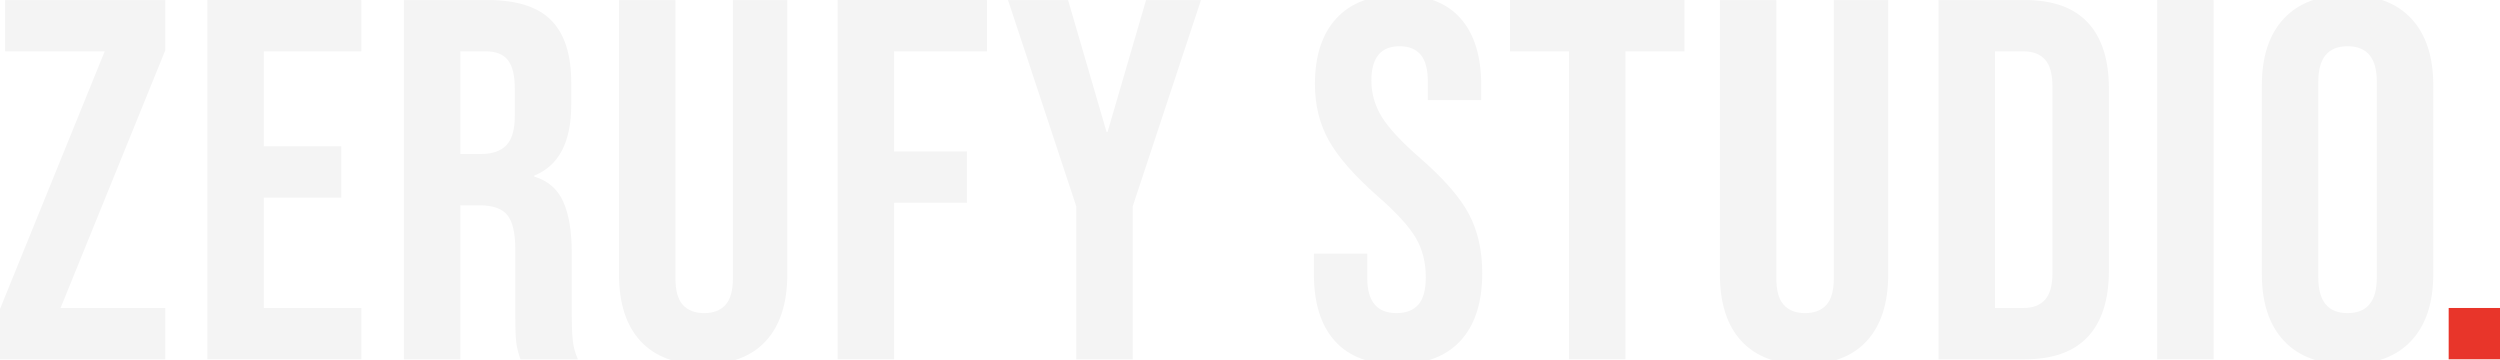
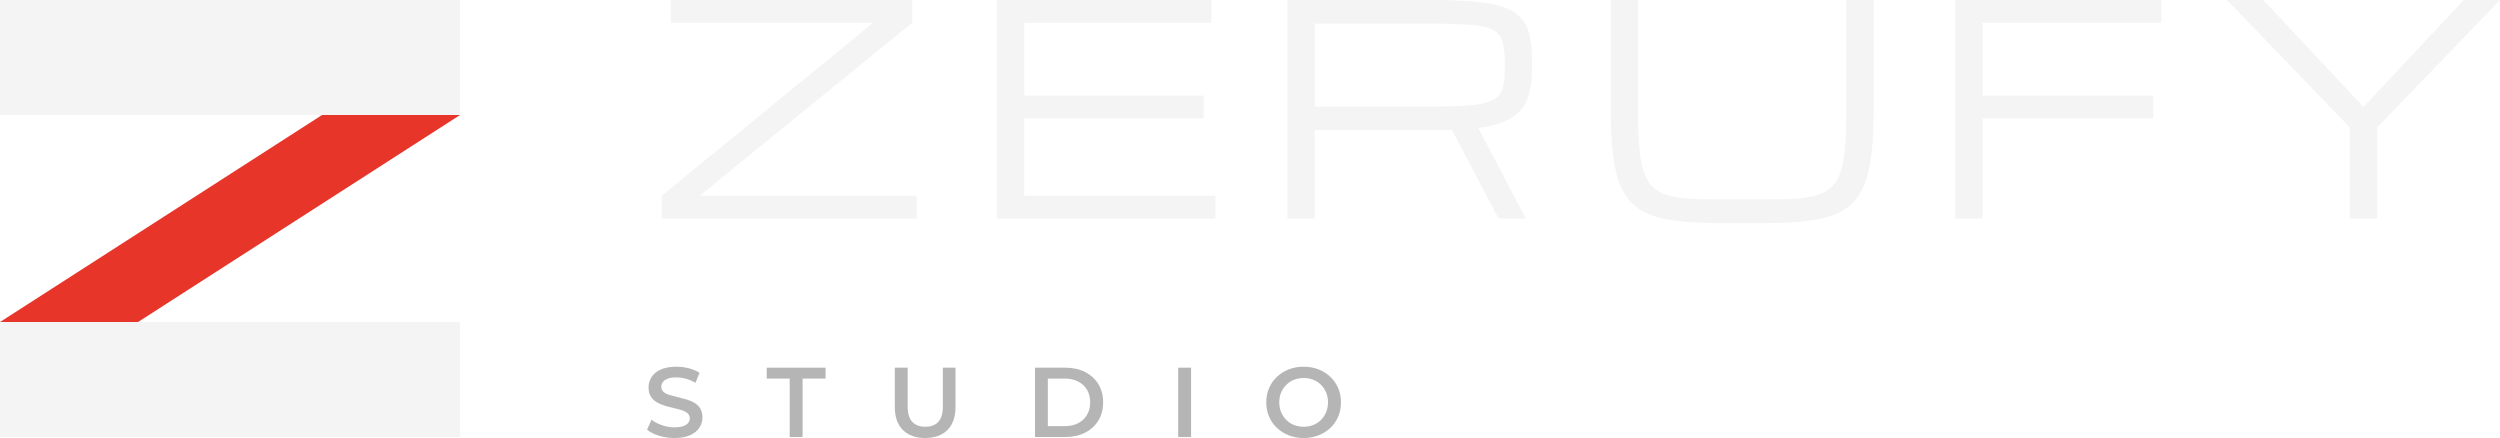
- <svg xmlns="http://www.w3.org/2000/svg" viewBox="19.0 -700.0 4871.0 700.0" width="974" height="140">
-   <path d="M19 -98 223 -600H29V-700H341V-602L137 -100H341V0H19Z" fill="#f4f4f4" />
-   <path d="M423 -700H723V-600H533V-415H684V-315H533V-100H723V0H423Z" fill="#f4f4f4" />
-   <path d="M806 -700H969Q1054 -700 1093 -660.5Q1132 -621 1132 -539V-496Q1132 -387 1060 -358V-356Q1100 -344 1116.5 -307Q1133 -270 1133 -208V-85Q1133 -55 1135 -36.5Q1137 -18 1145 0H1033Q1027 -17 1025 -32Q1023 -47 1023 -86V-214Q1023 -262 1007.5 -281Q992 -300 954 -300H916V0H806ZM956 -400Q989 -400 1005.5 -417Q1022 -434 1022 -474V-528Q1022 -566 1008.5 -583Q995 -600 966 -600H916V-400Z" fill="#f4f4f4" />
-   <path d="M1225 -166V-700H1335V-158Q1335 -122 1349.5 -106Q1364 -90 1391 -90Q1418 -90 1432.5 -106Q1447 -122 1447 -158V-700H1553V-166Q1553 -81 1511 -35.5Q1469 10 1389 10Q1309 10 1267 -35.5Q1225 -81 1225 -166Z" fill="#f4f4f4" />
-   <path d="M1651 -700H1942V-600H1761V-405H1903V-305H1761V0H1651Z" fill="#f4f4f4" />
-   <path d="M2116 -298 1983 -700H2100L2175 -443H2177L2252 -700H2359L2226 -298V0H2116Z" fill="#f4f4f4" />
-   <path d="M2579 -166V-206H2683V-158Q2683 -90 2740 -90Q2768 -90 2782.5 -106.5Q2797 -123 2797 -160Q2797 -204 2777 -237.5Q2757 -271 2703 -318Q2635 -378 2608 -426.5Q2581 -475 2581 -536Q2581 -619 2623 -664.5Q2665 -710 2745 -710Q2824 -710 2864.5 -664.5Q2905 -619 2905 -534V-505H2801V-541Q2801 -577 2787 -593.5Q2773 -610 2746 -610Q2691 -610 2691 -543Q2691 -505 2711.5 -472Q2732 -439 2786 -392Q2855 -332 2881 -283Q2907 -234 2907 -168Q2907 -82 2864.5 -36Q2822 10 2741 10Q2661 10 2620 -35.5Q2579 -81 2579 -166Z" fill="#f4f4f4" />
-   <path d="M3076 -600H2961V-700H3301V-600H3186V0H3076Z" fill="#f4f4f4" />
-   <path d="M3370 -166V-700H3480V-158Q3480 -122 3494.5 -106Q3509 -90 3536 -90Q3563 -90 3577.5 -106Q3592 -122 3592 -158V-700H3698V-166Q3698 -81 3656 -35.5Q3614 10 3534 10Q3454 10 3412 -35.5Q3370 -81 3370 -166Z" fill="#f4f4f4" />
-   <path d="M3796 -700H3964Q4046 -700 4087 -656Q4128 -612 4128 -527V-173Q4128 -88 4087 -44Q4046 0 3964 0H3796ZM3962 -100Q3989 -100 4003.5 -116Q4018 -132 4018 -168V-532Q4018 -568 4003.5 -584Q3989 -600 3962 -600H3906V-100Z" fill="#f4f4f4" />
-   <path d="M4222 -700H4332V0H4222Z" fill="#f4f4f4" />
-   <path d="M4426 -166V-534Q4426 -618 4469 -664Q4512 -710 4593 -710Q4674 -710 4717 -664Q4760 -618 4760 -534V-166Q4760 -82 4717 -36Q4674 10 4593 10Q4512 10 4469 -36Q4426 -82 4426 -166ZM4650 -159V-541Q4650 -610 4593 -610Q4536 -610 4536 -541V-159Q4536 -90 4593 -90Q4650 -90 4650 -159Z" fill="#f4f4f4" />
-   <rect x="4790.0" y="-100.0" width="100" height="100" fill="#e8352a" />
+ <svg xmlns="http://www.w3.org/2000/svg" viewBox="0.0 0.0 869.5 152.0">
+   <rect x="0.00" y="0.00" width="160.00" height="40.00" fill="#f4f4f4" />
+   <rect x="0.00" y="112.00" width="160.00" height="40.00" fill="#f4f4f4" />
+   <polygon points="112.00,40.00 160.00,40.00 48.00,112.00 0.00,112.00" fill="#e8352a" />
+   <path d="M230.17 76V68.08L303.7 7.92H233.34V0H317.26V7.92L243.33 68.08H318.84V76Z" fill="#f4f4f4" />
+   <path d="M346.73 76V0H421.35V7.92H356.23V33.25H418.63V41.17H356.23V68.08H422.73V76Z" fill="#f4f4f4" />
+   <path d="M447.76 0H498.62Q509.76 0 516.56 0.99Q523.36 1.98 526.88 4.4Q530.39 6.83 531.63 11.03Q532.86 15.24 532.86 21.67V23.65Q532.86 29.59 531.45 33.87Q530.04 38.15 526.03 40.8Q522.03 43.44 514.16 44.53L530.69 76H521.19L505.01 45.22Q504.02 45.27 502.95 45.27Q501.89 45.27 500.75 45.27H457.26V76H447.76ZM457.26 37.06H499.27Q507.73 37.06 512.6 36.49Q517.48 35.92 519.78 34.49Q522.08 33.05 522.72 30.43Q523.36 27.81 523.36 23.65V21.67Q523.36 16.97 522.47 14.25Q521.58 11.53 518.91 10.24Q516.24 8.96 510.94 8.58Q505.65 8.21 496.79 8.21H457.26Z" fill="#f4f4f4" />
+   <path d="M596.98 77.58Q585.84 77.58 578.67 76.07Q571.49 74.57 567.46 70.51Q563.43 66.45 561.82 58.83Q560.21 51.21 560.21 38.99V0H569.71V38.99Q569.71 47.4 570.31 52.94Q570.9 58.48 572.53 61.8Q574.17 65.11 577.21 66.75Q580.25 68.38 585.1 68.88Q589.95 69.37 596.98 69.37H614.89Q621.96 69.37 626.79 68.88Q631.61 68.38 634.65 66.75Q637.7 65.11 639.33 61.8Q640.96 58.48 641.56 52.94Q642.15 47.4 642.15 38.99V0H651.65V38.99Q651.65 51.21 650.04 58.83Q648.43 66.45 644.4 70.51Q640.37 74.57 633.19 76.07Q626.02 77.58 614.89 77.58Z" fill="#f4f4f4" />
+   <path d="M680.04 76V0H751.69V7.92H689.54V33.25H748.87V41.17H689.54V76Z" fill="#f4f4f4" />
+   <path d="M817.28 76V44.33L774.53 0H787.2L822.03 37.21L856.87 0H869.53L826.78 44.33V76Z" fill="#f4f4f4" />
+   <path d="M234.55 152.34Q231.73 152.34 229.15 151.53Q226.56 150.73 225.05 149.45L226.6 145.97Q228.04 147.11 230.18 147.87Q232.32 148.62 234.55 148.62Q236.45 148.62 237.62 148.21Q238.79 147.8 239.34 147.09Q239.9 146.38 239.9 145.49Q239.9 144.39 239.1 143.71Q238.31 143.04 237.05 142.65Q235.8 142.25 234.26 141.91Q232.73 141.56 231.2 141.1Q229.66 140.63 228.41 139.89Q227.15 139.15 226.36 137.91Q225.56 136.67 225.56 134.74Q225.56 132.78 226.61 131.14Q227.66 129.5 229.82 128.52Q231.97 127.54 235.28 127.54Q237.45 127.54 239.59 128.09Q241.72 128.64 243.31 129.67L241.89 133.15Q240.27 132.19 238.55 131.72Q236.83 131.26 235.24 131.26Q233.38 131.26 232.23 131.71Q231.08 132.15 230.54 132.88Q230.01 133.6 230.01 134.53Q230.01 135.63 230.78 136.31Q231.56 136.98 232.82 137.36Q234.07 137.74 235.62 138.1Q237.17 138.46 238.71 138.91Q240.24 139.36 241.5 140.08Q242.75 140.8 243.53 142.04Q244.31 143.28 244.31 145.18Q244.31 147.11 243.25 148.74Q242.2 150.38 240.03 151.36Q237.86 152.34 234.55 152.34Z" fill="#b5b5b5" />
+   <path d="M274.66 152V131.67H266.67V127.88H287.13V131.67H279.14V152Z" fill="#b5b5b5" />
+   <path d="M321.79 152.34Q316.83 152.34 314.02 149.55Q311.21 146.76 311.21 141.49V127.88H315.69V141.32Q315.69 145.04 317.29 146.73Q318.9 148.42 321.83 148.42Q324.75 148.42 326.34 146.73Q327.92 145.04 327.92 141.32V127.88H332.33V141.49Q332.33 146.76 329.53 149.55Q326.72 152.34 321.79 152.34Z" fill="#b5b5b5" />
+   <path d="M359.97 152V127.88H370.51Q374.44 127.88 377.4 129.4Q380.36 130.91 382.02 133.6Q383.67 136.29 383.67 139.94Q383.67 143.56 382.02 146.26Q380.36 148.97 377.4 150.48Q374.44 152 370.51 152ZM364.44 148.21H370.3Q372.99 148.21 374.99 147.18Q376.99 146.14 378.07 144.28Q379.16 142.42 379.16 139.94Q379.16 137.43 378.07 135.58Q376.99 133.74 374.99 132.71Q372.99 131.67 370.3 131.67H364.44Z" fill="#b5b5b5" />
+   <path d="M409.78 152V127.88H414.26V152Z" fill="#b5b5b5" />
+   <path d="M453.44 152.34Q450.61 152.34 448.23 151.41Q445.86 150.48 444.1 148.81Q442.34 147.14 441.38 144.89Q440.41 142.63 440.41 139.94Q440.41 137.25 441.38 135Q442.34 132.74 444.1 131.07Q445.86 129.4 448.23 128.47Q450.61 127.54 453.4 127.54Q456.23 127.54 458.59 128.47Q460.95 129.4 462.7 131.07Q464.46 132.74 465.43 135Q466.39 137.25 466.39 139.94Q466.39 142.63 465.43 144.9Q464.46 147.18 462.7 148.83Q460.95 150.48 458.59 151.41Q456.23 152.34 453.44 152.34ZM453.4 148.42Q455.23 148.42 456.78 147.8Q458.33 147.18 459.47 146.02Q460.6 144.87 461.24 143.33Q461.88 141.8 461.88 139.94Q461.88 138.08 461.24 136.55Q460.6 135.01 459.47 133.86Q458.33 132.71 456.78 132.09Q455.23 131.47 453.4 131.47Q451.58 131.47 450.04 132.09Q448.51 132.71 447.36 133.86Q446.2 135.01 445.56 136.55Q444.93 138.08 444.93 139.94Q444.93 141.77 445.56 143.32Q446.2 144.87 447.34 146.02Q448.48 147.18 450.03 147.8Q451.58 148.42 453.4 148.42Z" fill="#b5b5b5" />
</svg>
